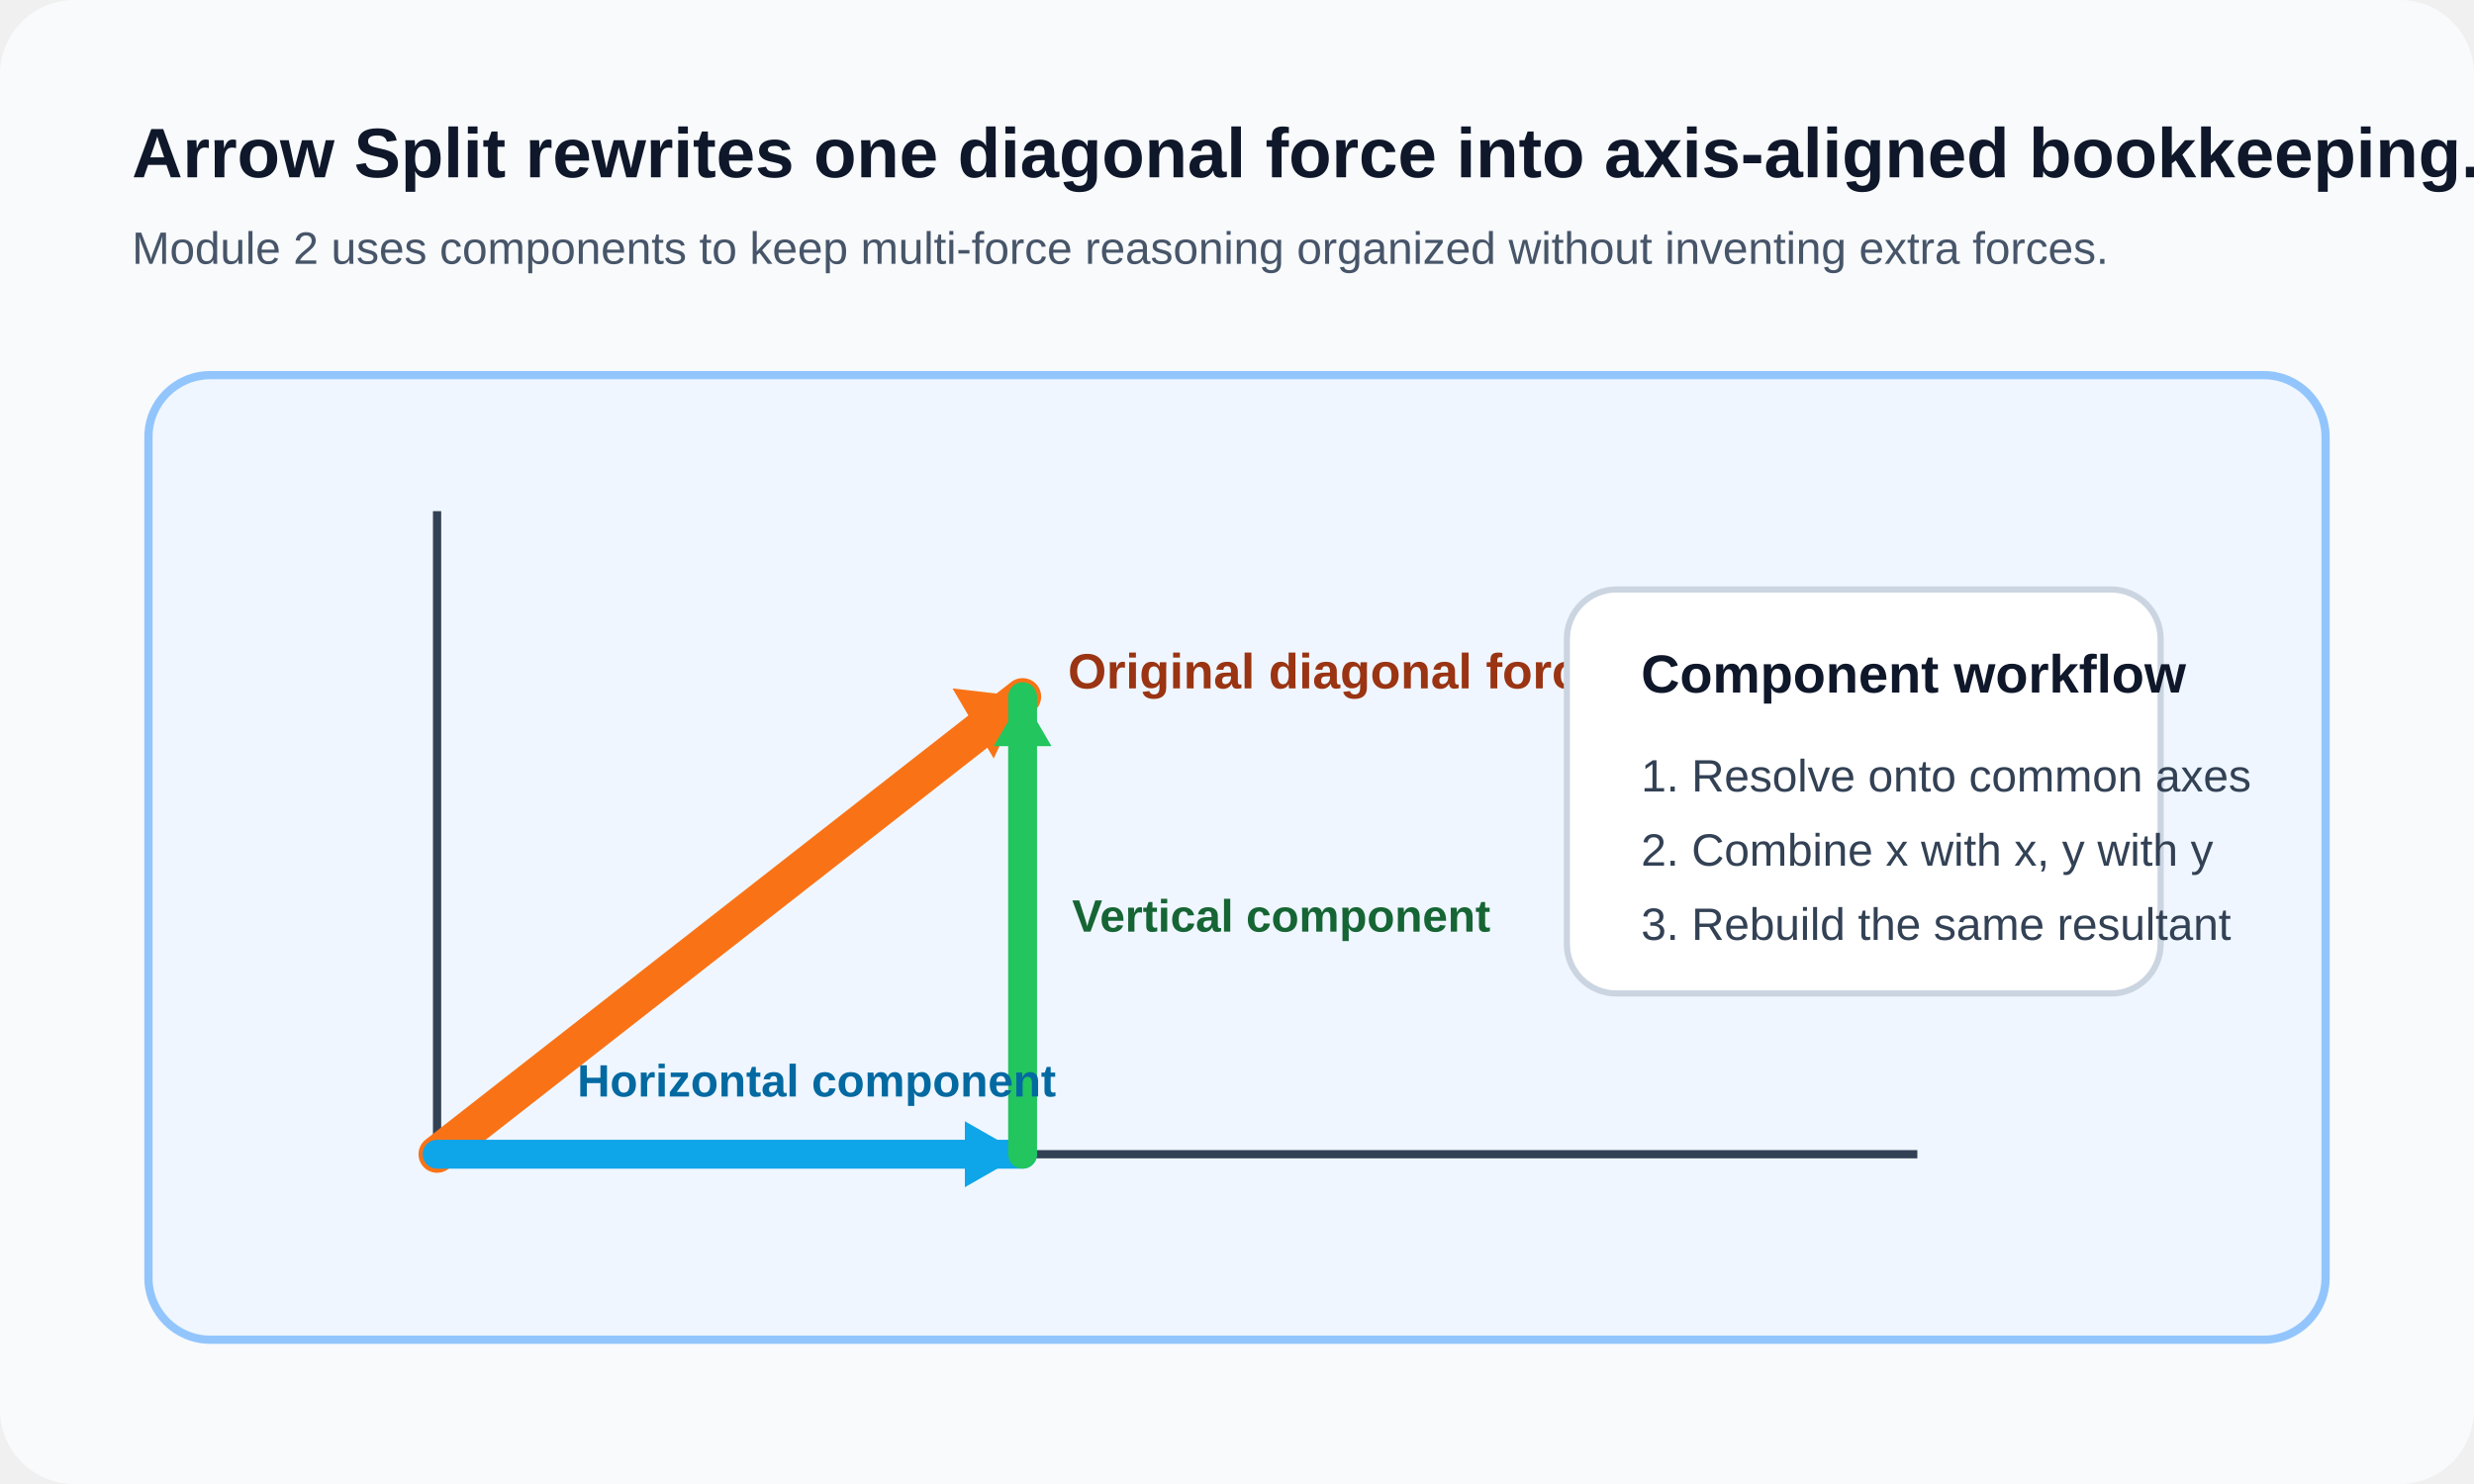
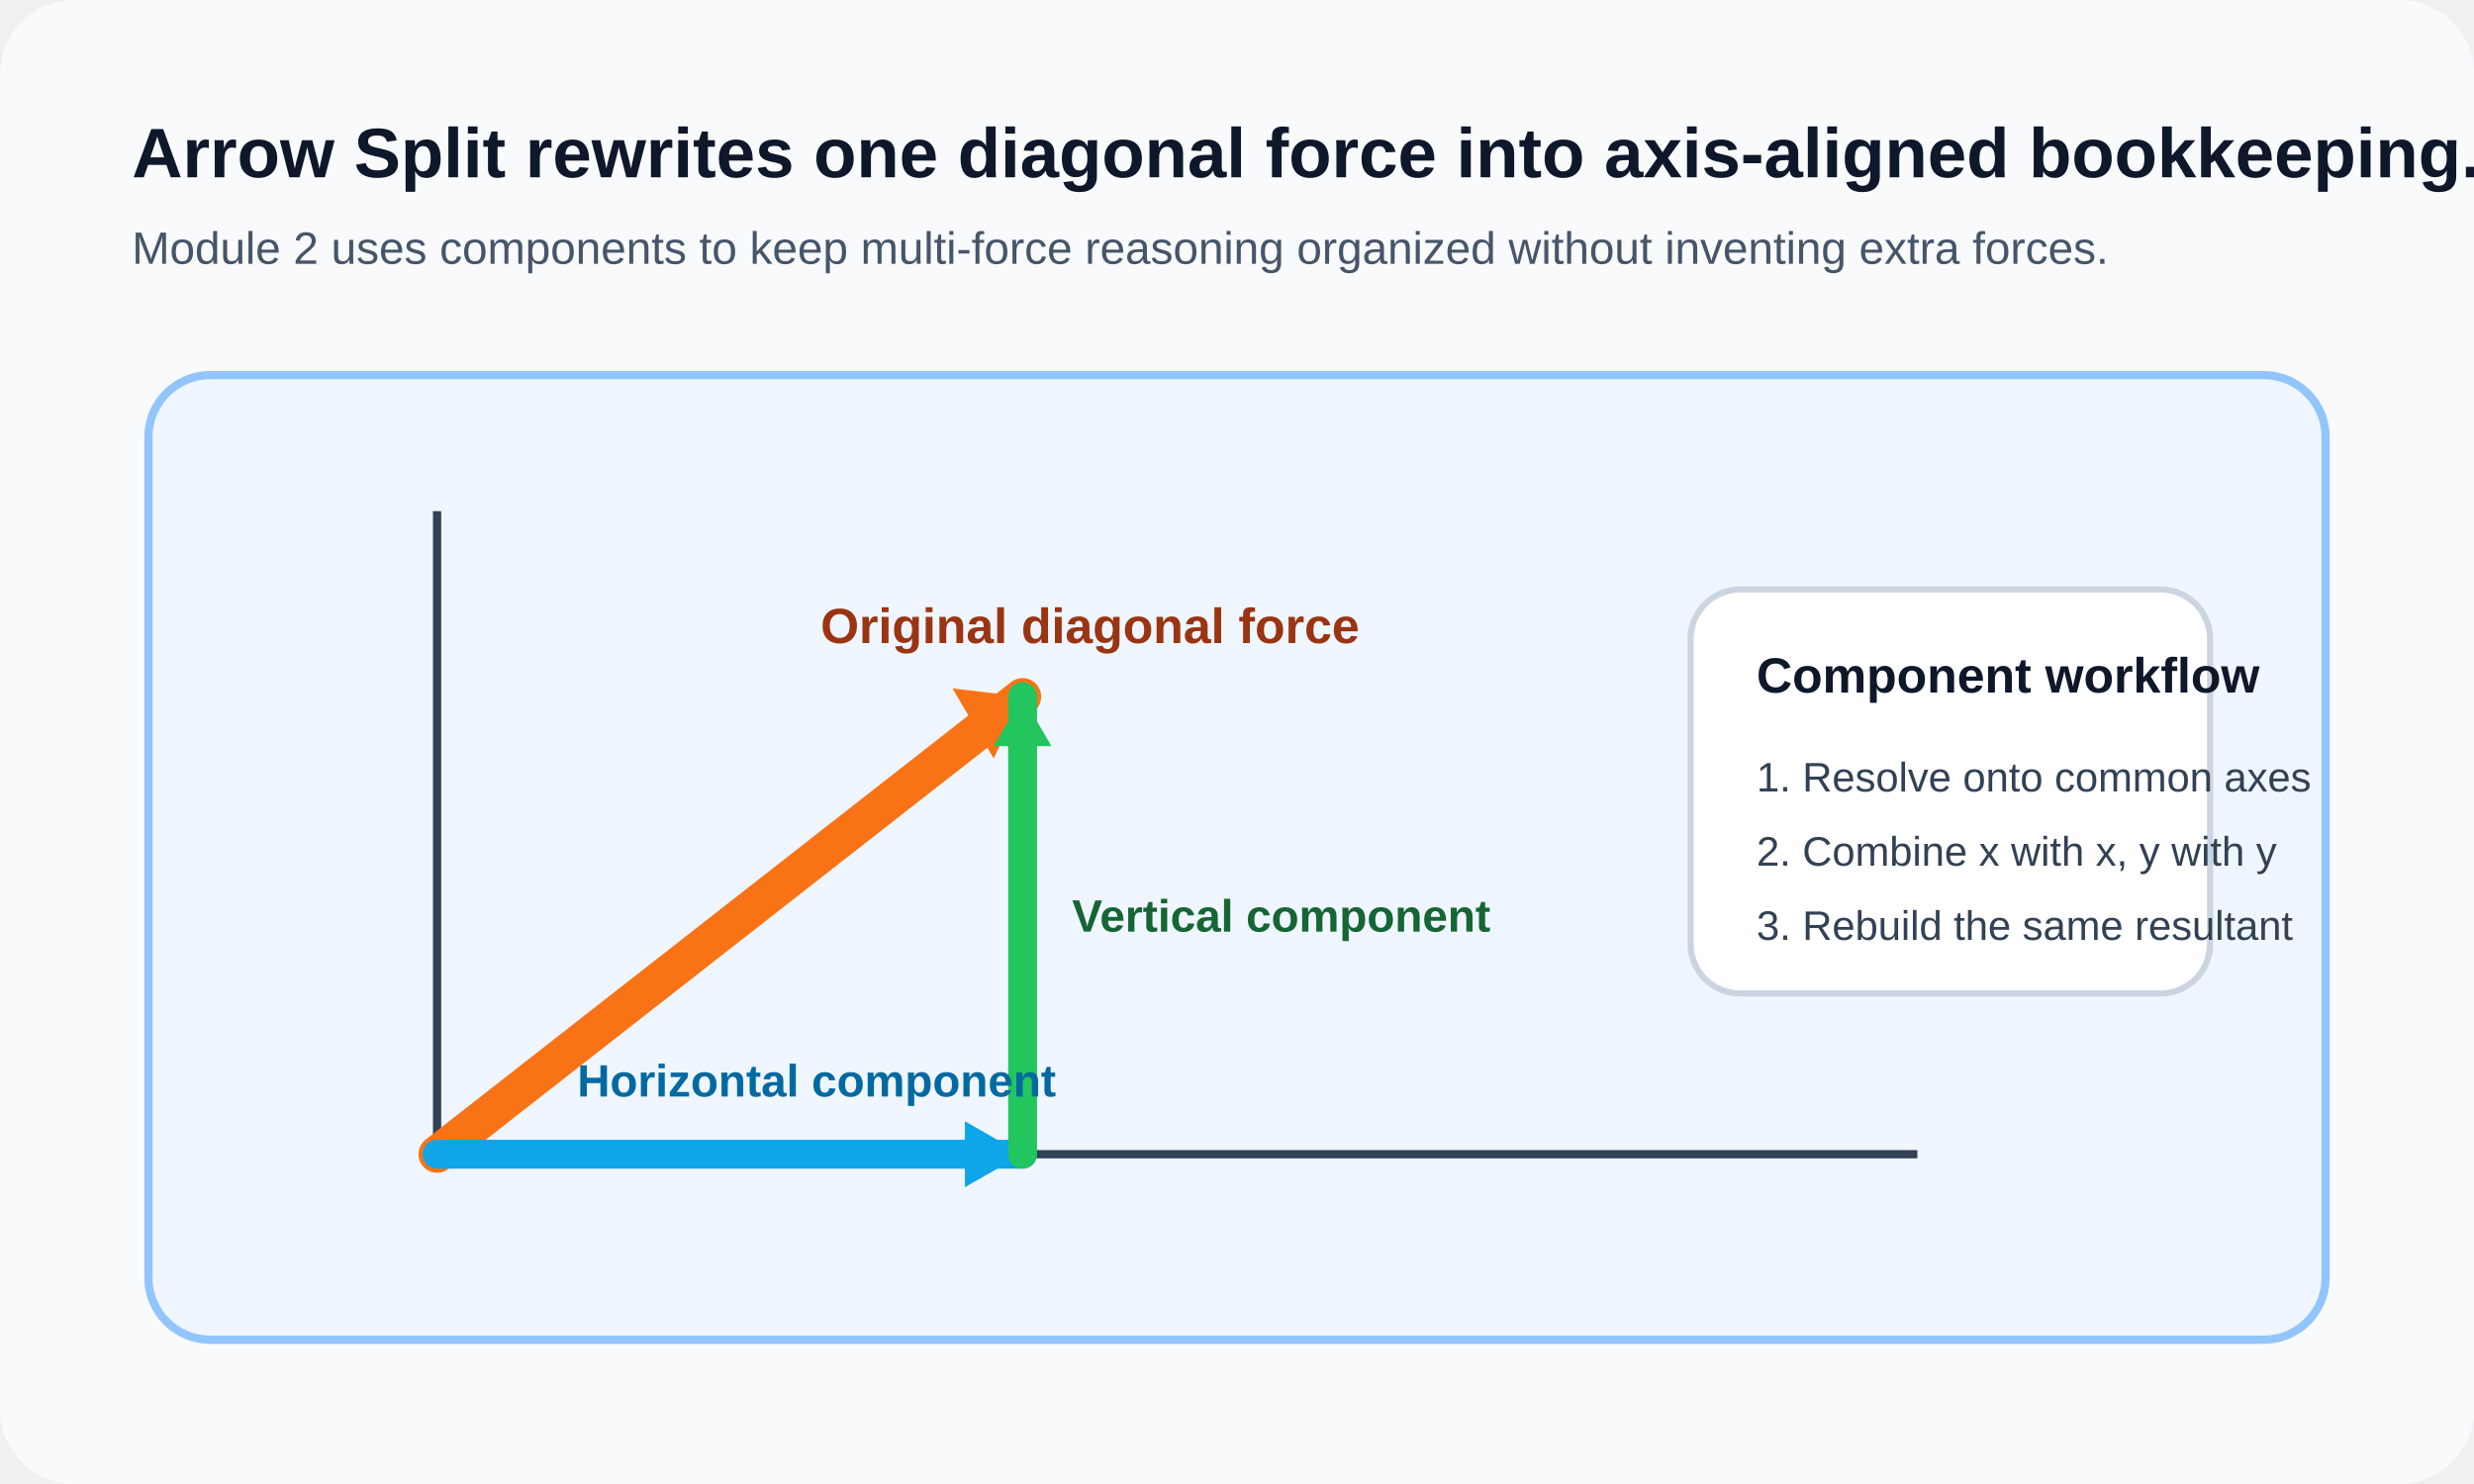
<svg xmlns="http://www.w3.org/2000/svg" width="1200" height="720" viewBox="0 0 1200 720" fill="none">
  <rect width="1200" height="720" rx="36" fill="#F8FAFC" />
  <text x="64" y="86" fill="#0F172A" font-family="Segoe UI, Arial, sans-serif" font-size="34" font-weight="700">Arrow Split rewrites one diagonal force into axis-aligned bookkeeping.</text>
  <text x="64" y="128" fill="#475569" font-family="Segoe UI, Arial, sans-serif" font-size="22">Module 2 uses components to keep multi-force reasoning organized without inventing extra forces.</text>
  <rect x="72" y="182" width="1056" height="468" rx="30" fill="#EFF6FF" stroke="#93C5FD" stroke-width="4" />
  <line x1="212" y1="560" x2="930" y2="560" stroke="#334155" stroke-width="4" />
  <line x1="212" y1="560" x2="212" y2="248" stroke="#334155" stroke-width="4" />
  <line x1="212" y1="560" x2="496" y2="338" stroke="#F97316" stroke-width="18" stroke-linecap="round" />
  <polygon points="496,338 462,334 482,368" fill="#F97316" />
  <line x1="212" y1="560" x2="496" y2="560" stroke="#0EA5E9" stroke-width="14" stroke-linecap="round" />
  <polygon points="496,560 468,544 468,576" fill="#0EA5E9" />
  <line x1="496" y1="560" x2="496" y2="338" stroke="#22C55E" stroke-width="14" stroke-linecap="round" />
  <polygon points="496,338 482,362 510,362" fill="#22C55E" />
-   <text x="518" y="334" fill="#9A3412" font-family="Segoe UI, Arial, sans-serif" font-size="24" font-weight="700">Original diagonal force</text>
+   <text x="398" y="312" fill="#9A3412" font-family="Segoe UI, Arial, sans-serif" font-size="24" font-weight="700">Original diagonal force</text>
  <text x="280" y="532" fill="#0369A1" font-family="Segoe UI, Arial, sans-serif" font-size="22" font-weight="700">Horizontal component</text>
  <text x="520" y="452" fill="#166534" font-family="Segoe UI, Arial, sans-serif" font-size="22" font-weight="700">Vertical component</text>
-   <rect x="760" y="286" width="288" height="196" rx="24" fill="#FFFFFF" stroke="#CBD5E1" stroke-width="3" />
-   <text x="796" y="336" fill="#0F172A" font-family="Segoe UI, Arial, sans-serif" font-size="26" font-weight="700">Component workflow</text>
-   <text x="796" y="384" fill="#334155" font-family="Segoe UI, Arial, sans-serif" font-size="22">1. Resolve onto common axes</text>
-   <text x="796" y="420" fill="#334155" font-family="Segoe UI, Arial, sans-serif" font-size="22">2. Combine x with x, y with y</text>
-   <text x="796" y="456" fill="#334155" font-family="Segoe UI, Arial, sans-serif" font-size="22">3. Rebuild the same resultant</text>
+   <rect x="820" y="286" width="252" height="196" rx="24" fill="#FFFFFF" stroke="#CBD5E1" stroke-width="3" />
+   <text x="852" y="336" fill="#0F172A" font-family="Segoe UI, Arial, sans-serif" font-size="24" font-weight="700">Component workflow</text>
+   <text x="852" y="384" fill="#334155" font-family="Segoe UI, Arial, sans-serif" font-size="20">1. Resolve onto common axes</text>
+   <text x="852" y="420" fill="#334155" font-family="Segoe UI, Arial, sans-serif" font-size="20">2. Combine x with x, y with y</text>
+   <text x="852" y="456" fill="#334155" font-family="Segoe UI, Arial, sans-serif" font-size="20">3. Rebuild the same resultant</text>
</svg>
